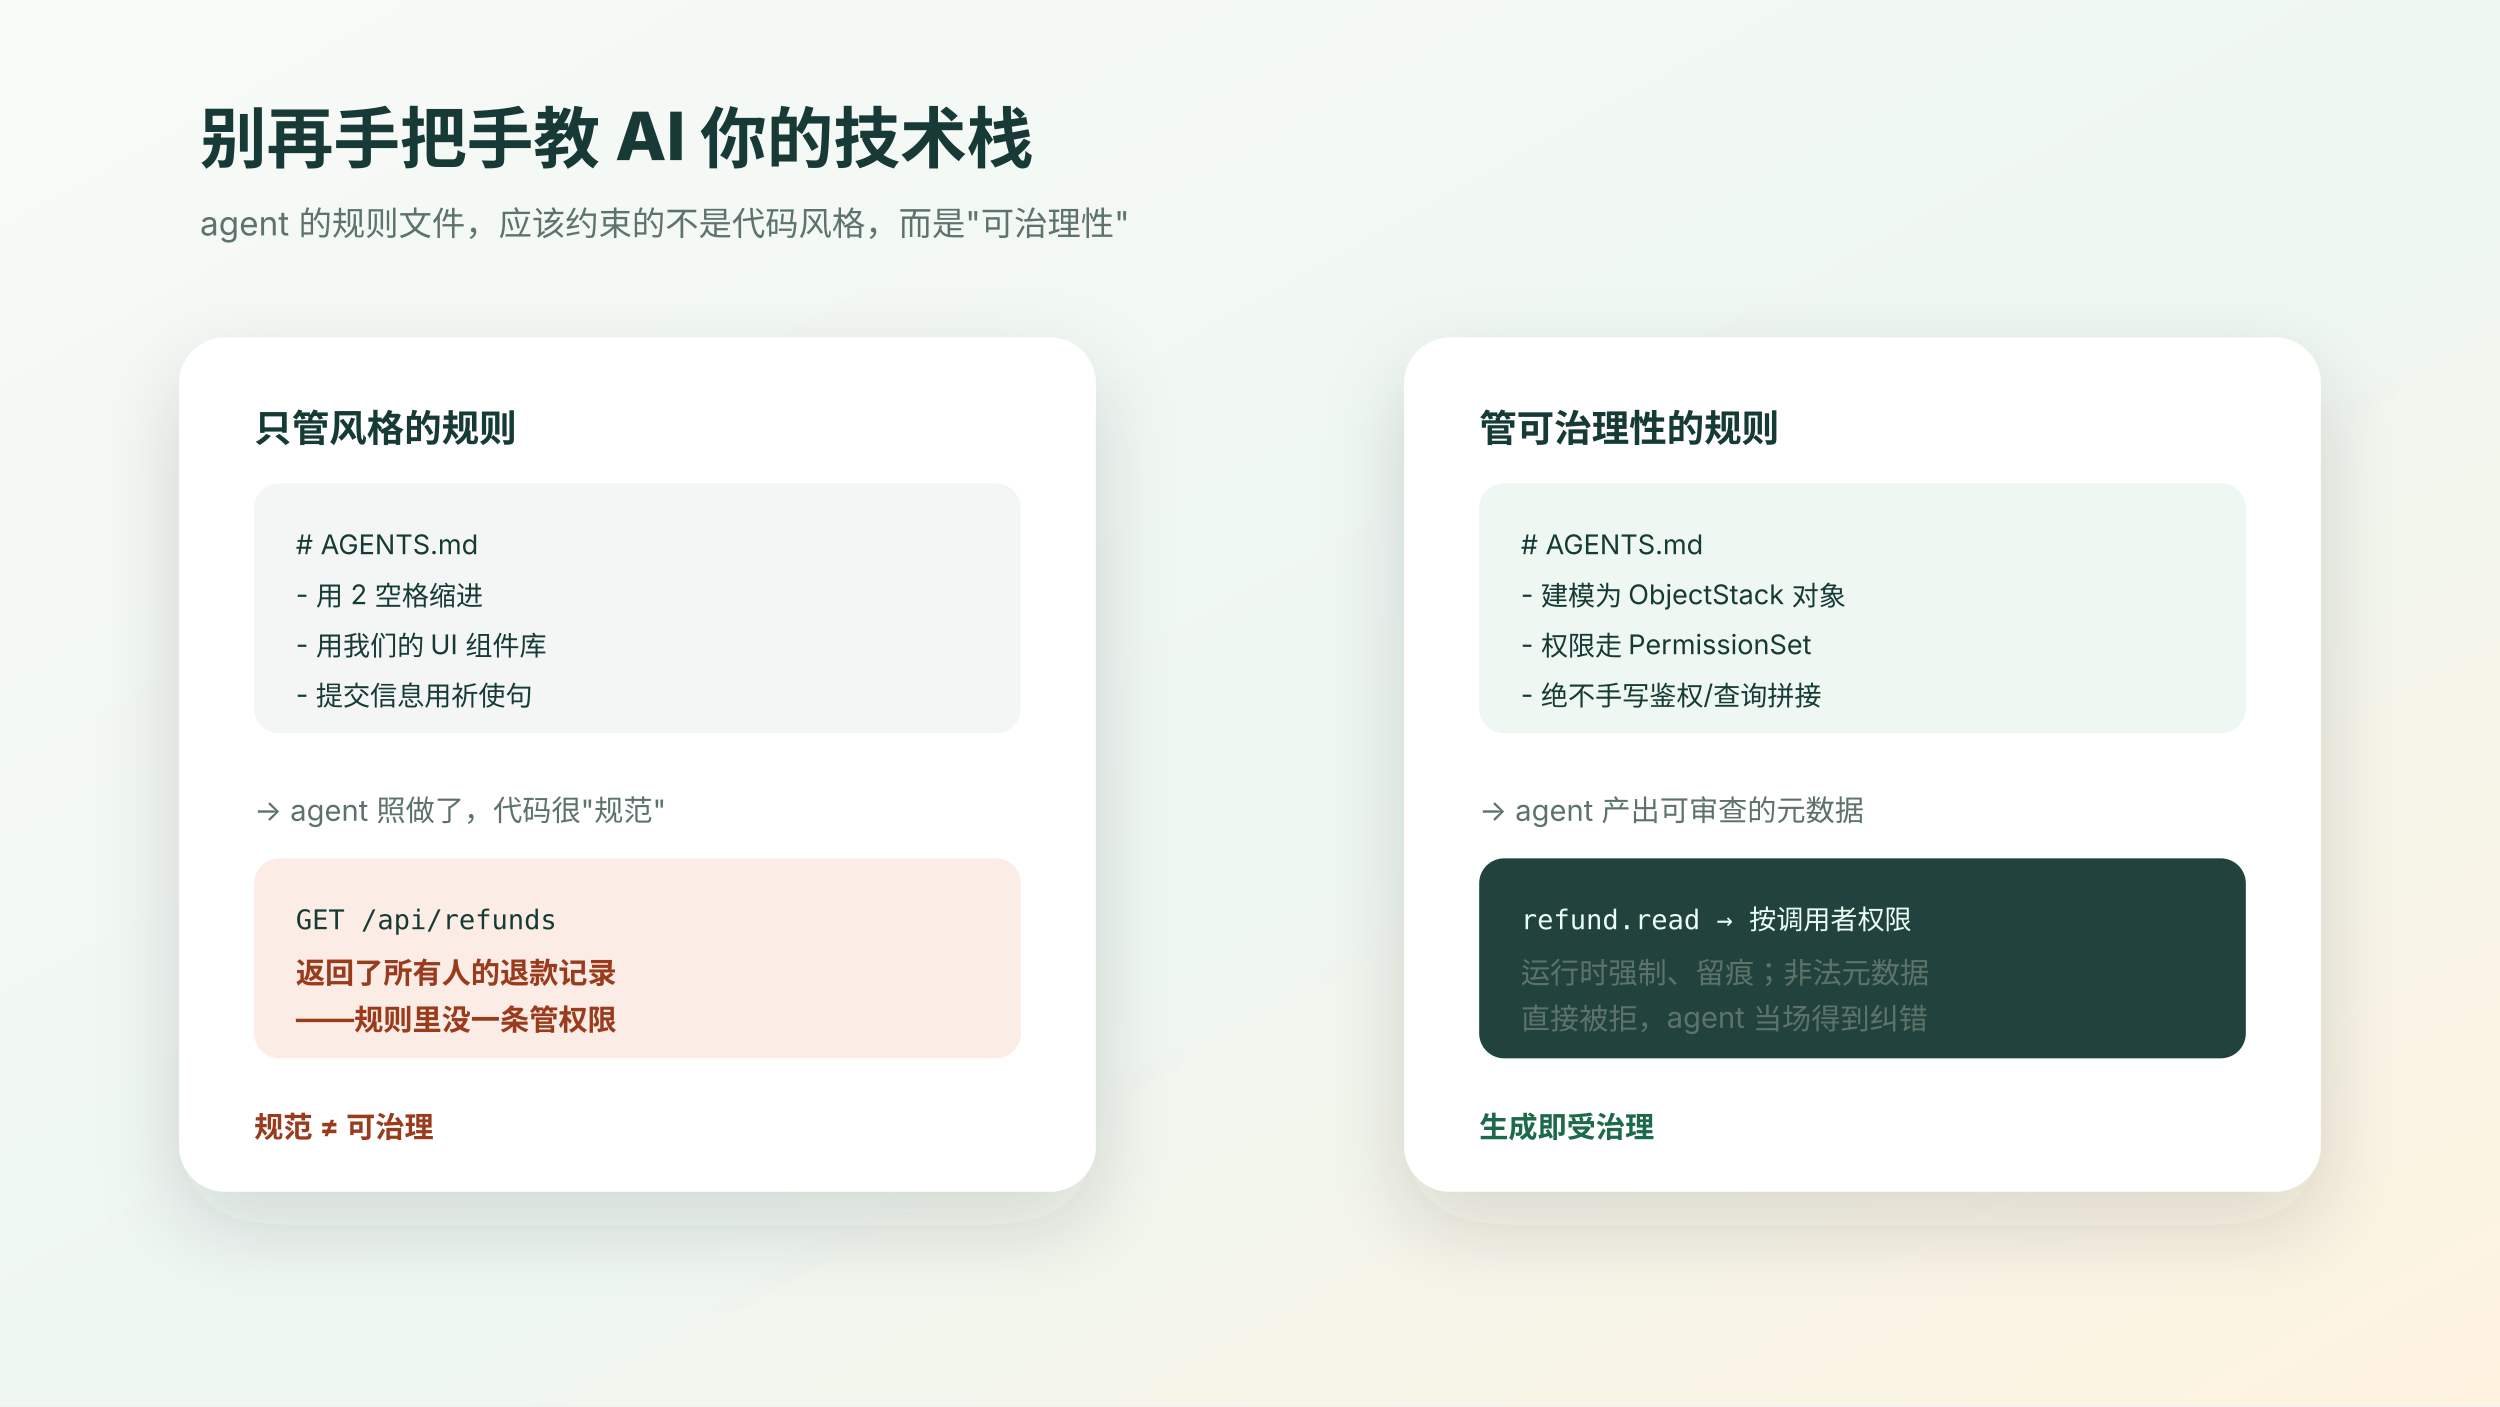
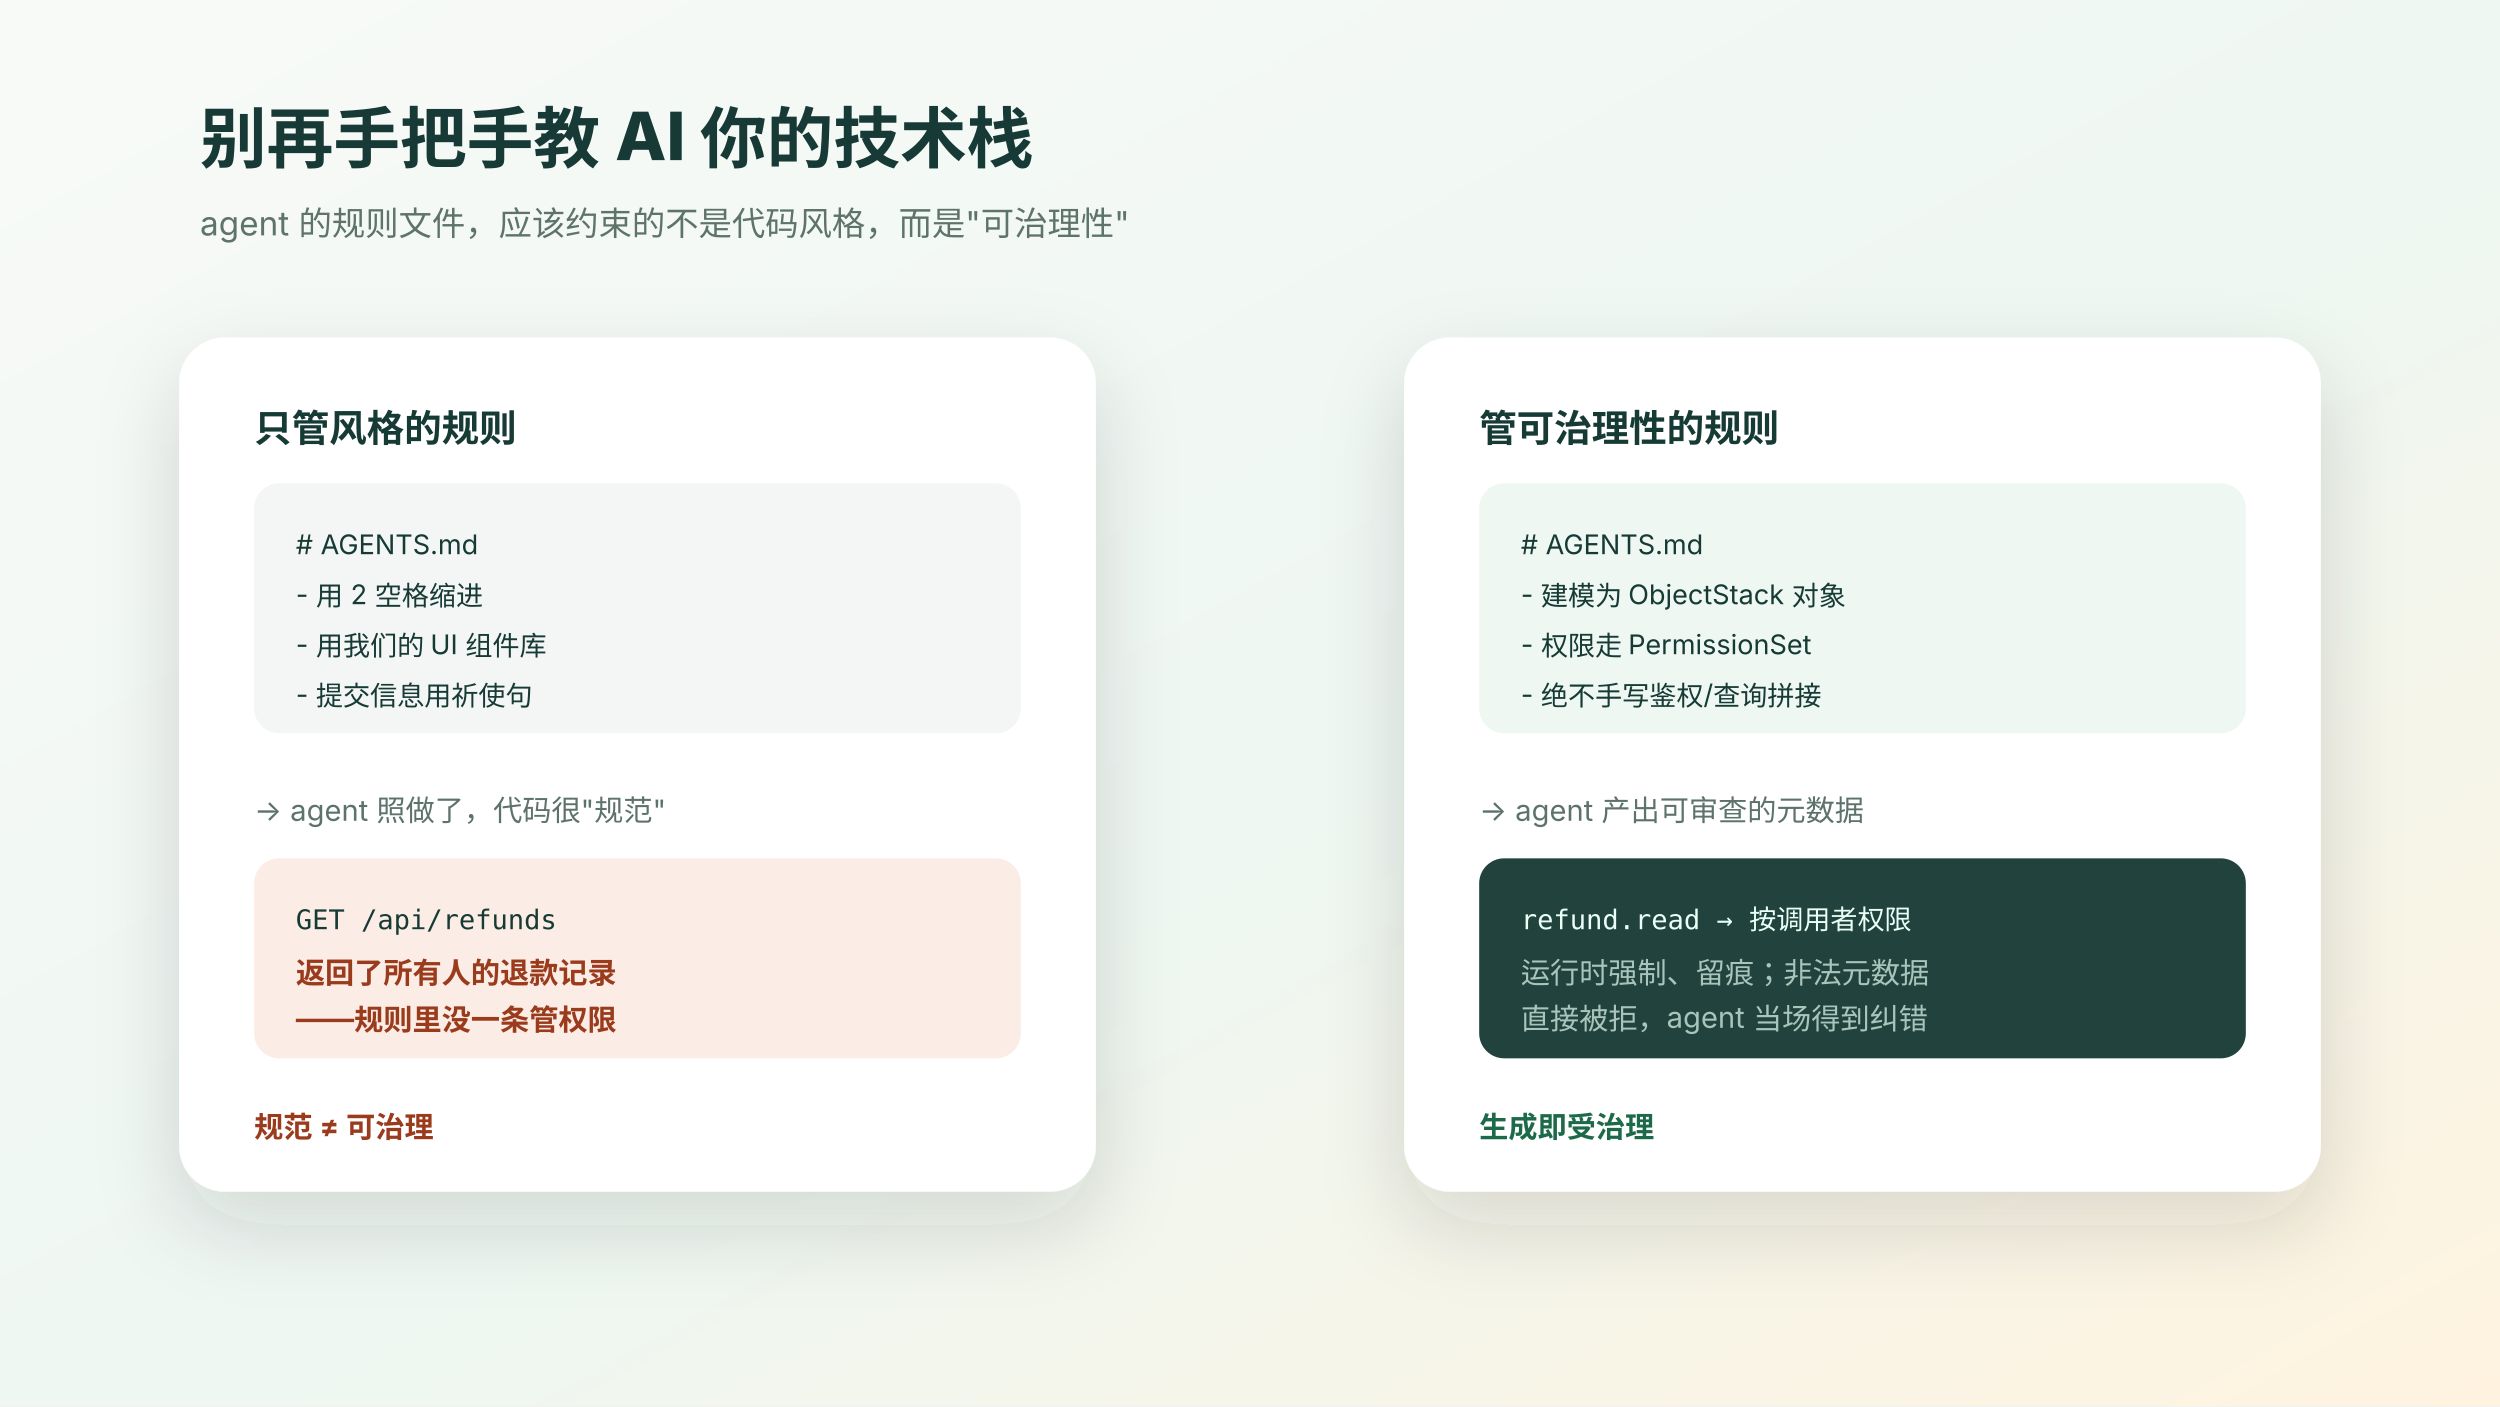
<svg xmlns="http://www.w3.org/2000/svg" viewBox="0 0 1200 675" role="img" aria-label="只管风格的 agent 规则生成会泄露的应用，管可治理性的规则生成受治理的应用">
  <defs>
    <linearGradient id="bg" x1="0" x2="1" y1="0" y2="1">
      <stop stop-color="#f8faf7" />
      <stop offset=".55" stop-color="#eef7f2" />
      <stop offset="1" stop-color="#fff3df" />
    </linearGradient>
    <filter id="shadow" x="-20%" y="-20%" width="140%" height="150%">
      <feDropShadow dx="0" dy="16" stdDeviation="20" flood-color="#24342f" flood-opacity=".15" />
    </filter>
    <style>
      text{font-family:-apple-system,BlinkMacSystemFont,"Segoe UI",sans-serif;fill:#173a36}
      .tiny{font-size:16px;fill:#5d736b}.label{font-size:18px;font-weight:720}.invert{fill:#eafff6}.soft{fill:#5d736b;font-size:14px}
      .warn{font-size:14px;font-weight:650;fill:#9a3b1f}.ok{font-size:14px;font-weight:650;fill:#1f6b4a}.mono{font-family:ui-monospace,Menlo,monospace;font-size:13px}
    </style>
  </defs>
  <rect width="1200" height="675" fill="url(#bg)" />
  <text x="96" y="78" font-size="32" font-weight="780">别再手把手教 AI 你的技术栈</text>
  <text x="96" y="113" class="tiny">agent 的规则文件，应该约束的不是代码风格，而是"可治理性"</text>
  <g transform="translate(86 162)" filter="url(#shadow)">
    <rect width="440" height="410" rx="22" fill="#ffffff" />
    <text x="36" y="50" class="label">只管风格的规则</text>
    <g transform="translate(36 70)" class="mono" fill="#5d736b">
      <rect width="368" height="120" rx="12" fill="#f3f6f4" />
      <text x="20" y="34"># AGENTS.md</text>
      <text x="20" y="58">- 用 2 空格缩进</text>
      <text x="20" y="82">- 用我们的 UI 组件库</text>
      <text x="20" y="106">- 提交信息用祈使句</text>
    </g>
    <text x="36" y="232" class="soft">→ agent 照做了，代码很"规范"</text>
    <g transform="translate(36 250)">
      <rect width="368" height="96" rx="12" fill="#fbece6" />
      <text x="20" y="34" class="mono" fill="#9a3b1f">GET /api/refunds</text>
      <text x="20" y="60" class="warn">返回了所有人的退款记录</text>
      <text x="20" y="82" class="warn">——规则里没一条管权限</text>
    </g>
    <text x="36" y="384" class="warn">规范 ≠ 可治理</text>
  </g>
  <g transform="translate(674 162)" filter="url(#shadow)">
    <rect width="440" height="410" rx="22" fill="#ffffff" />
    <text x="36" y="50" class="label">管可治理性的规则</text>
    <g transform="translate(36 70)" class="mono" fill="#2c4a43">
      <rect width="368" height="120" rx="12" fill="#eef7f1" />
      <text x="20" y="34"># AGENTS.md</text>
      <text x="20" y="58">- 建模为 ObjectStack 对象</text>
      <text x="20" y="82">- 权限走 PermissionSet</text>
      <text x="20" y="106">- 绝不手写鉴权/查询拼接</text>
    </g>
    <text x="36" y="232" class="soft">→ agent 产出可审查的元数据</text>
    <g transform="translate(36 250)">
      <rect width="368" height="96" rx="12" fill="#22433d" />
      <text x="20" y="34" class="mono invert">refund.read → 按调用者权限</text>
-       <text x="20" y="60" class="soft" fill="#a9c4ba">运行时强制、留痕；非法元数据</text>
-       <text x="20" y="82" class="soft" fill="#a9c4ba">直接被拒，agent 当场得到纠错</text>
+       <text x="20" y="60" class="soft" style="fill:#a9c4ba">运行时强制、留痕；非法元数据</text>
+       <text x="20" y="82" class="soft" style="fill:#a9c4ba">直接被拒，agent 当场得到纠错</text>
    </g>
    <text x="36" y="384" class="ok">生成即受治理</text>
  </g>
</svg>
